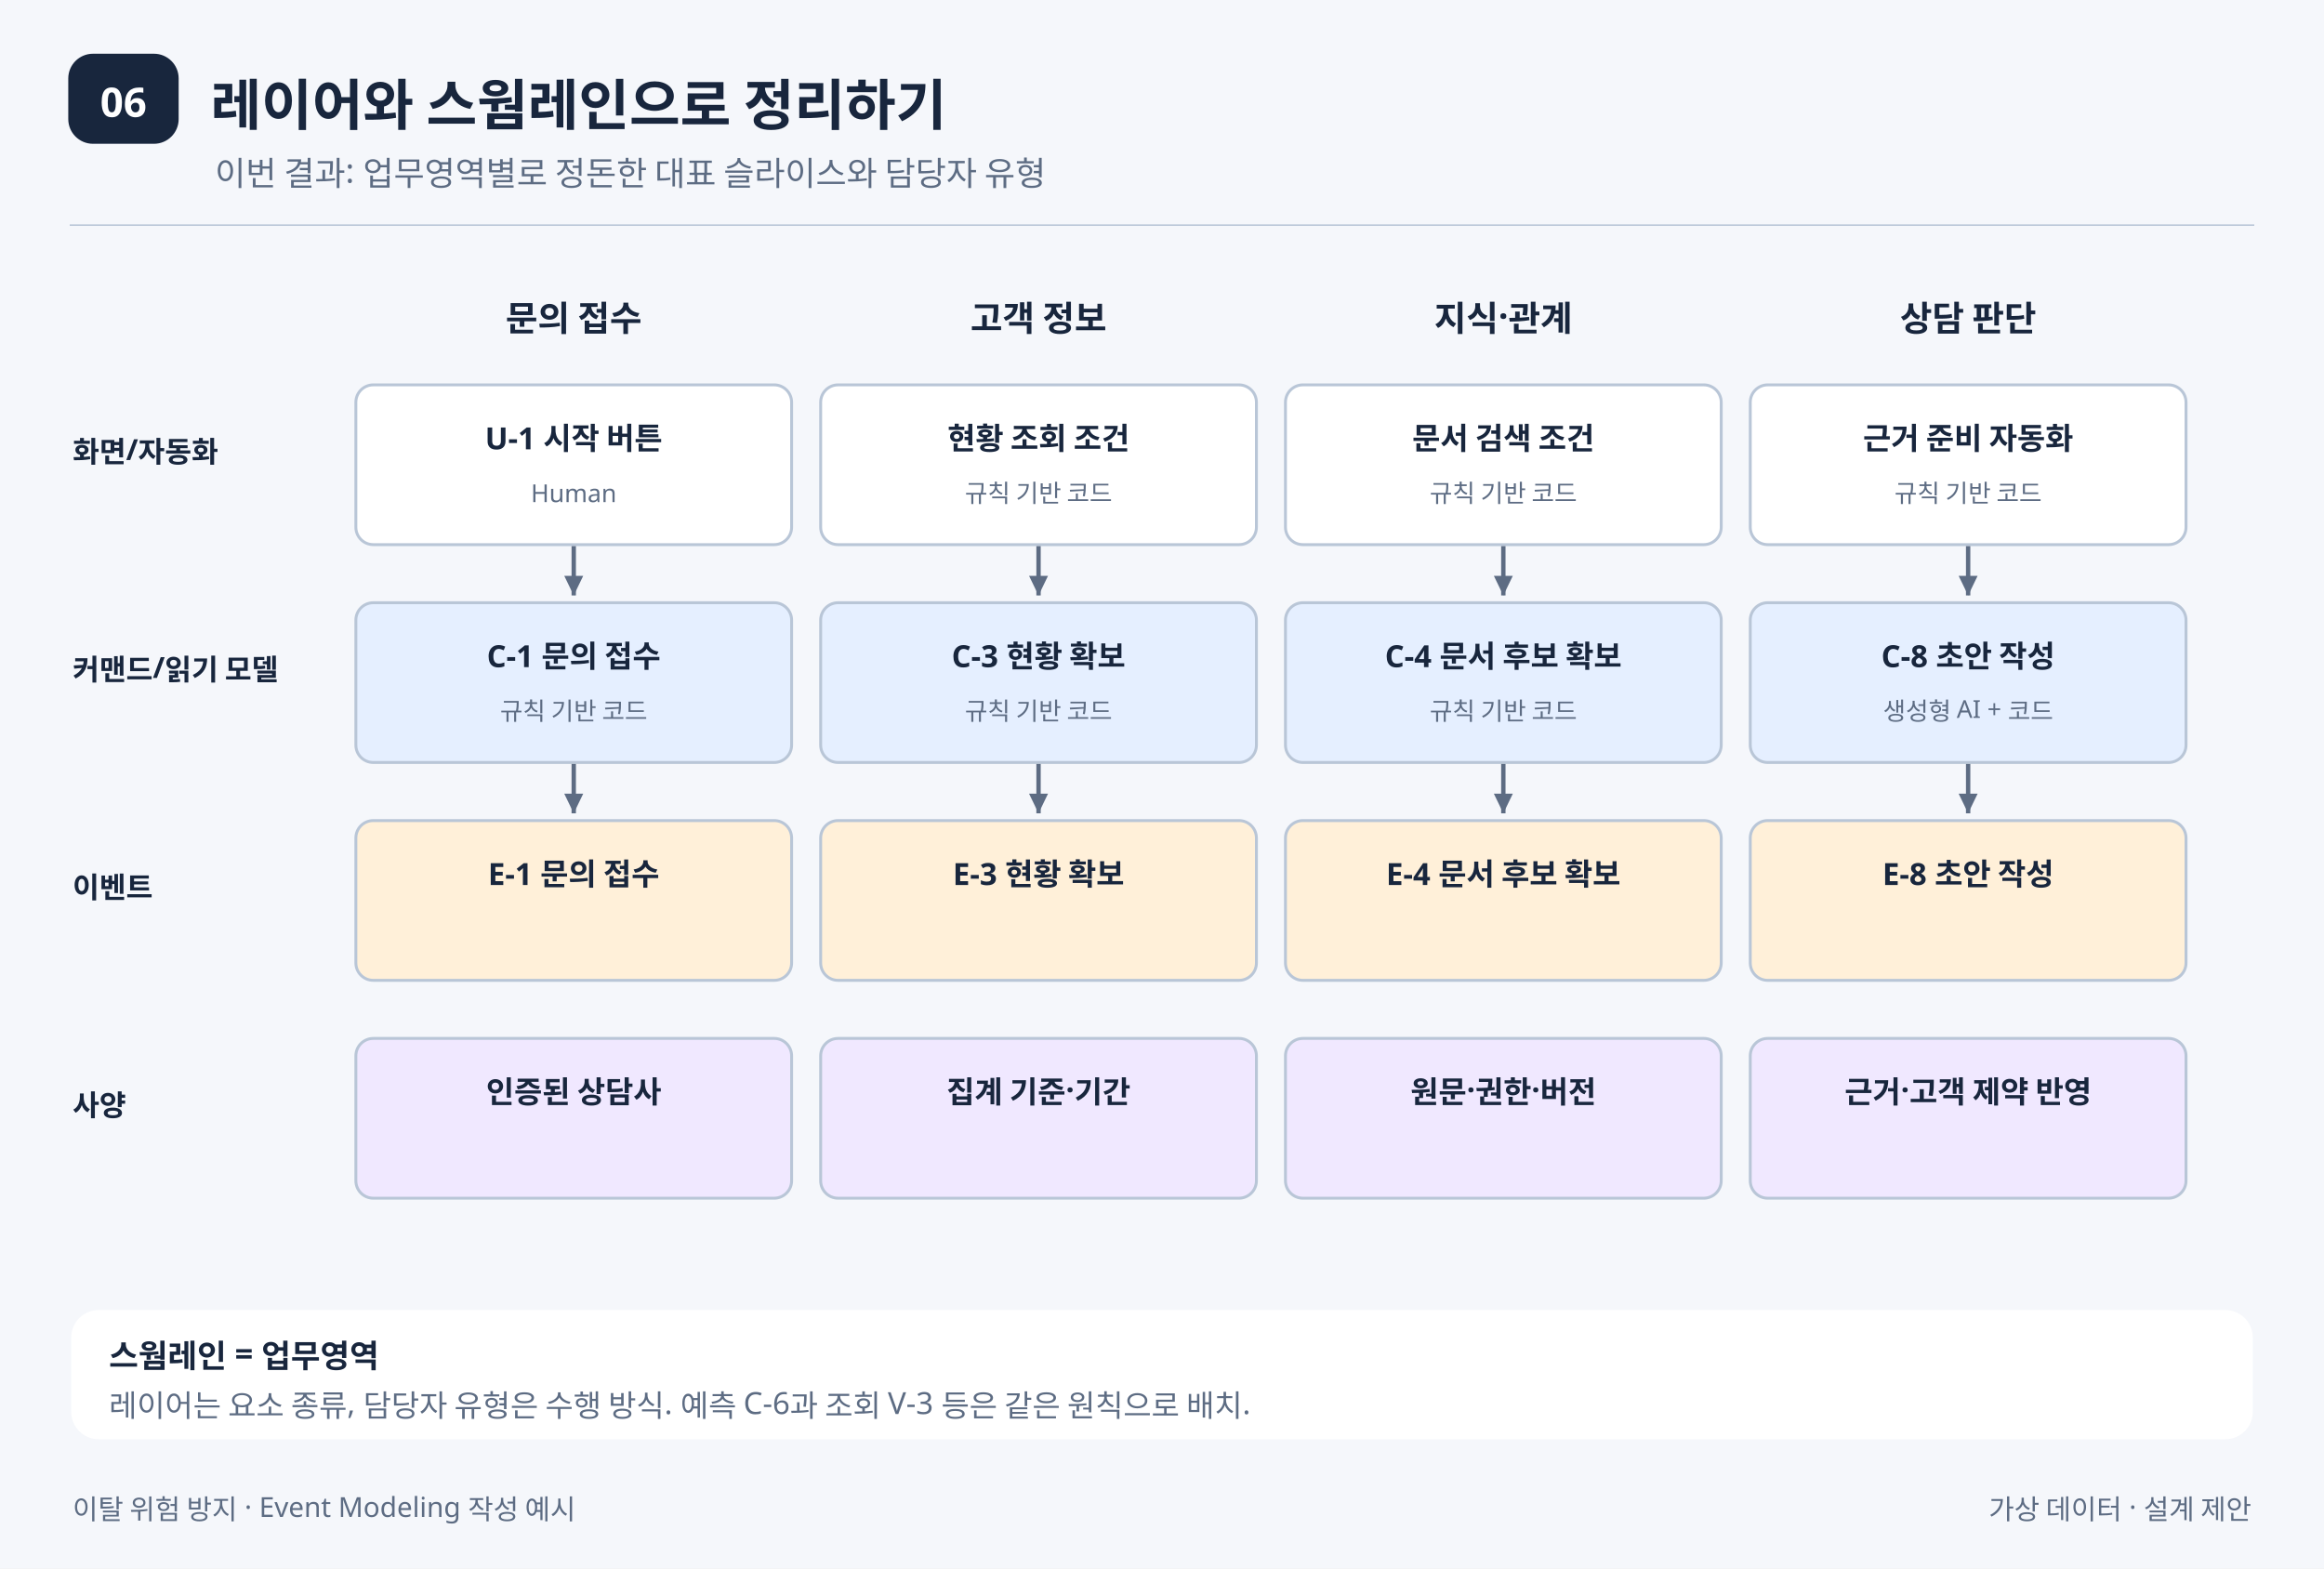
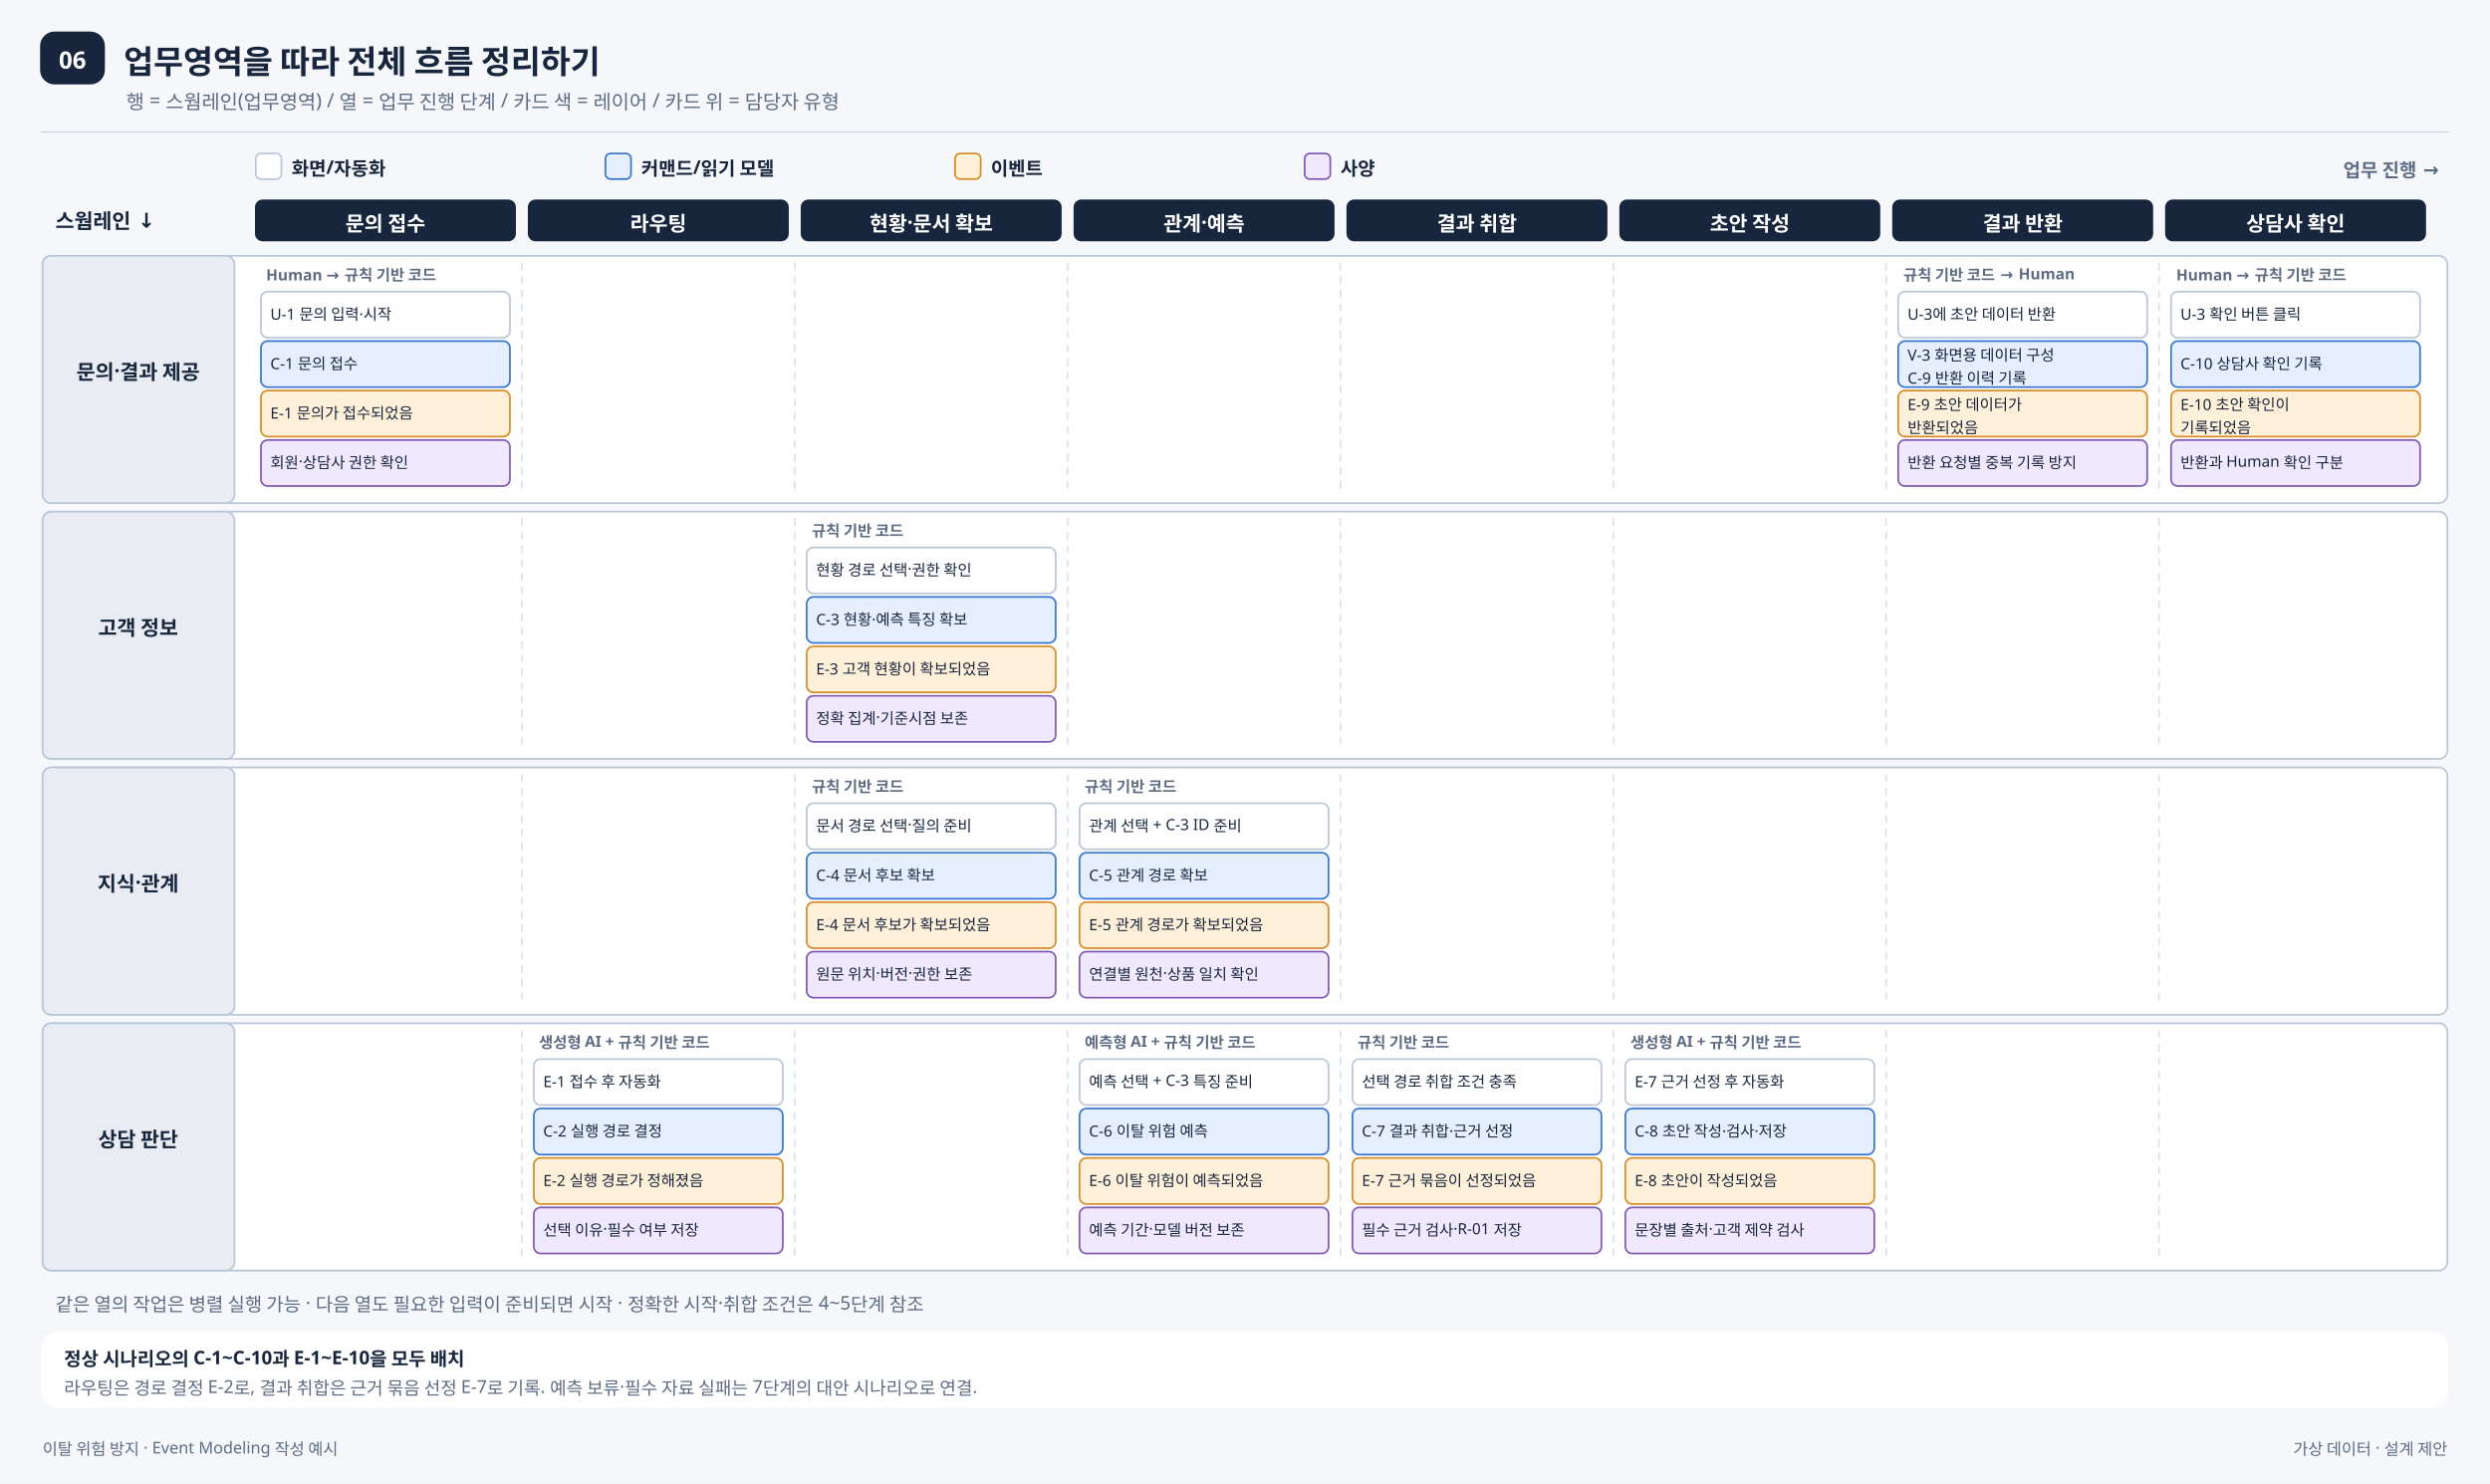
- <svg xmlns="http://www.w3.org/2000/svg" width="1600" height="1080" viewBox="0 0 1600 1080">
-   <rect width="1600" height="1080" fill="#F5F7FB" />
+ <svg xmlns="http://www.w3.org/2000/svg" width="2920" height="1740" viewBox="0 0 2920 1740">
+   <rect width="2920" height="1740" fill="#F5F7FB" />
  <rect x="48" y="38" width="74" height="60" rx="16" fill="#18263D" stroke="#18263D" stroke-width="2" />
  <text x="85" y="80.48" text-anchor="middle" font-family="Malgun Gothic, sans-serif" font-size="28" font-weight="700" fill="#FFFFFF">06</text>
-   <text x="145" y="86.08" text-anchor="start" font-family="Malgun Gothic, sans-serif" font-size="38" font-weight="700" fill="#18263D">레이어와 스웜레인으로 정리하기</text>
-   <text x="148" y="127.68" text-anchor="start" font-family="Malgun Gothic, sans-serif" font-size="23" font-weight="400" fill="#5D6C83">이번 결과: 업무영역별로 정돈한 대표 슬라이스와 담당자 유형</text>
-   <polyline points="48,155 1552,155" fill="none" stroke="#B9C6D7" stroke-width="1" stroke-dasharray="none" stroke-linejoin="round" />
-   <text x="50" y="1046.04" text-anchor="start" font-family="Malgun Gothic, sans-serif" font-size="19" font-weight="400" fill="#5D6C83">이탈 위험 방지 · Event Modeling 작성 예시</text>
-   <text x="1550" y="1046.04" text-anchor="end" font-family="Malgun Gothic, sans-serif" font-size="19" font-weight="400" fill="#5D6C83">가상 데이터 · 설계 제안</text>
-   <text x="395" y="227.84" text-anchor="middle" font-family="Malgun Gothic, sans-serif" font-size="24" font-weight="700" fill="#18263D">문의 접수</text>
-   <text x="715" y="227.84" text-anchor="middle" font-family="Malgun Gothic, sans-serif" font-size="24" font-weight="700" fill="#18263D">고객 정보</text>
-   <text x="1035" y="227.84" text-anchor="middle" font-family="Malgun Gothic, sans-serif" font-size="24" font-weight="700" fill="#18263D">지식·관계</text>
-   <text x="1355" y="227.84" text-anchor="middle" font-family="Malgun Gothic, sans-serif" font-size="24" font-weight="700" fill="#18263D">상담 판단</text>
-   <text x="50" y="318.2" text-anchor="start" font-family="Malgun Gothic, sans-serif" font-size="20" font-weight="700" fill="#18263D">화면/자동화</text>
-   <rect x="245" y="265" width="300" height="110" rx="12" fill="#FFFFFF" stroke="#B9C6D7" stroke-width="2" />
-   <text x="395" y="309.36" text-anchor="middle" font-family="Malgun Gothic, sans-serif" font-size="21" font-weight="700" fill="#18263D">U-1 시작 버튼</text>
-   <text x="395" y="345.72" text-anchor="middle" font-family="Malgun Gothic, sans-serif" font-size="17" font-weight="400" fill="#5D6C83">Human</text>
-   <polyline points="395,376 395,410" fill="none" stroke="#5D6C83" stroke-width="3" stroke-dasharray="none" stroke-linejoin="round" />
-   <polygon points="395,410 388.476,396.493 401.524,396.493" fill="#5D6C83" />
-   <rect x="565" y="265" width="300" height="110" rx="12" fill="#FFFFFF" stroke="#B9C6D7" stroke-width="2" />
-   <text x="715" y="309.36" text-anchor="middle" font-family="Malgun Gothic, sans-serif" font-size="21" font-weight="700" fill="#18263D">현황 조회 조건</text>
-   <text x="715" y="345.72" text-anchor="middle" font-family="Malgun Gothic, sans-serif" font-size="17" font-weight="400" fill="#5D6C83">규칙 기반 코드</text>
-   <polyline points="715,376 715,410" fill="none" stroke="#5D6C83" stroke-width="3" stroke-dasharray="none" stroke-linejoin="round" />
-   <polygon points="715,410 708.476,396.493 721.524,396.493" fill="#5D6C83" />
-   <rect x="885" y="265" width="300" height="110" rx="12" fill="#FFFFFF" stroke="#B9C6D7" stroke-width="2" />
-   <text x="1035" y="309.36" text-anchor="middle" font-family="Malgun Gothic, sans-serif" font-size="21" font-weight="700" fill="#18263D">문서 검색 조건</text>
-   <text x="1035" y="345.72" text-anchor="middle" font-family="Malgun Gothic, sans-serif" font-size="17" font-weight="400" fill="#5D6C83">규칙 기반 코드</text>
-   <polyline points="1035,376 1035,410" fill="none" stroke="#5D6C83" stroke-width="3" stroke-dasharray="none" stroke-linejoin="round" />
-   <polygon points="1035,410 1028.476,396.493 1041.524,396.493" fill="#5D6C83" />
-   <rect x="1205" y="265" width="300" height="110" rx="12" fill="#FFFFFF" stroke="#B9C6D7" stroke-width="2" />
-   <text x="1355" y="309.36" text-anchor="middle" font-family="Malgun Gothic, sans-serif" font-size="21" font-weight="700" fill="#18263D">근거 준비 자동화</text>
-   <text x="1355" y="345.72" text-anchor="middle" font-family="Malgun Gothic, sans-serif" font-size="17" font-weight="400" fill="#5D6C83">규칙 기반 코드</text>
-   <polyline points="1355,376 1355,410" fill="none" stroke="#5D6C83" stroke-width="3" stroke-dasharray="none" stroke-linejoin="round" />
-   <polygon points="1355,410 1348.476,396.493 1361.524,396.493" fill="#5D6C83" />
-   <text x="50" y="468.2" text-anchor="start" font-family="Malgun Gothic, sans-serif" font-size="20" font-weight="700" fill="#18263D">커맨드/읽기 모델</text>
-   <rect x="245" y="415" width="300" height="110" rx="12" fill="#E5EFFF" stroke="#B9C6D7" stroke-width="2" />
-   <text x="395" y="459.36" text-anchor="middle" font-family="Malgun Gothic, sans-serif" font-size="21" font-weight="700" fill="#18263D">C-1 문의 접수</text>
-   <text x="395" y="495.72" text-anchor="middle" font-family="Malgun Gothic, sans-serif" font-size="17" font-weight="400" fill="#5D6C83">규칙 기반 코드</text>
-   <polyline points="395,526 395,560" fill="none" stroke="#5D6C83" stroke-width="3" stroke-dasharray="none" stroke-linejoin="round" />
-   <polygon points="395,560 388.476,546.493 401.524,546.493" fill="#5D6C83" />
-   <rect x="565" y="415" width="300" height="110" rx="12" fill="#E5EFFF" stroke="#B9C6D7" stroke-width="2" />
-   <text x="715" y="459.36" text-anchor="middle" font-family="Malgun Gothic, sans-serif" font-size="21" font-weight="700" fill="#18263D">C-3 현황 확보</text>
-   <text x="715" y="495.72" text-anchor="middle" font-family="Malgun Gothic, sans-serif" font-size="17" font-weight="400" fill="#5D6C83">규칙 기반 코드</text>
-   <polyline points="715,526 715,560" fill="none" stroke="#5D6C83" stroke-width="3" stroke-dasharray="none" stroke-linejoin="round" />
-   <polygon points="715,560 708.476,546.493 721.524,546.493" fill="#5D6C83" />
-   <rect x="885" y="415" width="300" height="110" rx="12" fill="#E5EFFF" stroke="#B9C6D7" stroke-width="2" />
-   <text x="1035" y="459.36" text-anchor="middle" font-family="Malgun Gothic, sans-serif" font-size="21" font-weight="700" fill="#18263D">C-4 문서 후보 확보</text>
-   <text x="1035" y="495.72" text-anchor="middle" font-family="Malgun Gothic, sans-serif" font-size="17" font-weight="400" fill="#5D6C83">규칙 기반 코드</text>
-   <polyline points="1035,526 1035,560" fill="none" stroke="#5D6C83" stroke-width="3" stroke-dasharray="none" stroke-linejoin="round" />
-   <polygon points="1035,560 1028.476,546.493 1041.524,546.493" fill="#5D6C83" />
-   <rect x="1205" y="415" width="300" height="110" rx="12" fill="#E5EFFF" stroke="#B9C6D7" stroke-width="2" />
-   <text x="1355" y="459.36" text-anchor="middle" font-family="Malgun Gothic, sans-serif" font-size="21" font-weight="700" fill="#18263D">C-8 초안 작성</text>
-   <text x="1355" y="495.72" text-anchor="middle" font-family="Malgun Gothic, sans-serif" font-size="17" font-weight="400" fill="#5D6C83">생성형 AI + 코드</text>
-   <polyline points="1355,526 1355,560" fill="none" stroke="#5D6C83" stroke-width="3" stroke-dasharray="none" stroke-linejoin="round" />
-   <polygon points="1355,560 1348.476,546.493 1361.524,546.493" fill="#5D6C83" />
-   <text x="50" y="618.2" text-anchor="start" font-family="Malgun Gothic, sans-serif" font-size="20" font-weight="700" fill="#18263D">이벤트</text>
-   <rect x="245" y="565" width="300" height="110" rx="12" fill="#FFF0D9" stroke="#B9C6D7" stroke-width="2" />
-   <text x="395" y="609.36" text-anchor="middle" font-family="Malgun Gothic, sans-serif" font-size="21" font-weight="700" fill="#18263D">E-1 문의 접수</text>
-   <rect x="565" y="565" width="300" height="110" rx="12" fill="#FFF0D9" stroke="#B9C6D7" stroke-width="2" />
-   <text x="715" y="609.36" text-anchor="middle" font-family="Malgun Gothic, sans-serif" font-size="21" font-weight="700" fill="#18263D">E-3 현황 확보</text>
-   <rect x="885" y="565" width="300" height="110" rx="12" fill="#FFF0D9" stroke="#B9C6D7" stroke-width="2" />
-   <text x="1035" y="609.36" text-anchor="middle" font-family="Malgun Gothic, sans-serif" font-size="21" font-weight="700" fill="#18263D">E-4 문서 후보 확보</text>
-   <rect x="1205" y="565" width="300" height="110" rx="12" fill="#FFF0D9" stroke="#B9C6D7" stroke-width="2" />
-   <text x="1355" y="609.36" text-anchor="middle" font-family="Malgun Gothic, sans-serif" font-size="21" font-weight="700" fill="#18263D">E-8 초안 작성</text>
-   <text x="50" y="768.2" text-anchor="start" font-family="Malgun Gothic, sans-serif" font-size="20" font-weight="700" fill="#18263D">사양</text>
-   <rect x="245" y="715" width="300" height="110" rx="12" fill="#F0E8FF" stroke="#B9C6D7" stroke-width="2" />
-   <text x="395" y="759.36" text-anchor="middle" font-family="Malgun Gothic, sans-serif" font-size="21" font-weight="700" fill="#18263D">인증된 상담사</text>
-   <rect x="565" y="715" width="300" height="110" rx="12" fill="#F0E8FF" stroke="#B9C6D7" stroke-width="2" />
-   <text x="715" y="759.36" text-anchor="middle" font-family="Malgun Gothic, sans-serif" font-size="21" font-weight="700" fill="#18263D">집계 기준·기간</text>
-   <rect x="885" y="715" width="300" height="110" rx="12" fill="#F0E8FF" stroke="#B9C6D7" stroke-width="2" />
-   <text x="1035" y="759.36" text-anchor="middle" font-family="Malgun Gothic, sans-serif" font-size="21" font-weight="700" fill="#18263D">원문·권한·버전</text>
-   <rect x="1205" y="715" width="300" height="110" rx="12" fill="#F0E8FF" stroke="#B9C6D7" stroke-width="2" />
-   <text x="1355" y="759.36" text-anchor="middle" font-family="Malgun Gothic, sans-serif" font-size="21" font-weight="700" fill="#18263D">근거·고객 제약 반영</text>
-   <rect x="50" y="903" width="1500" height="87" rx="18" fill="#FFFFFF" stroke="#FFFFFF" stroke-width="2" />
-   <text x="75" y="941.52" text-anchor="start" font-family="Malgun Gothic, sans-serif" font-size="22" font-weight="700" fill="#18263D">스웜레인 = 업무영역</text>
-   <text x="75" y="975.36" text-anchor="start" font-family="Malgun Gothic, sans-serif" font-size="21" font-weight="400" fill="#5D6C83">레이어는 요소 종류, 담당자 유형은 수행 방식. 예측 C-6과 조회 V-3 등은 같은 원칙으로 배치.</text>
+   <text x="145" y="86.08" text-anchor="start" font-family="Malgun Gothic, sans-serif" font-size="38" font-weight="700" fill="#18263D">업무영역을 따라 전체 흐름 정리하기</text>
+   <text x="148" y="127.68" text-anchor="start" font-family="Malgun Gothic, sans-serif" font-size="23" font-weight="400" fill="#5D6C83">행 = 스웜레인(업무영역) / 열 = 업무 진행 단계 / 카드 색 = 레이어 / 카드 위 = 담당자 유형</text>
+   <polyline points="48,155 2872,155" fill="none" stroke="#B9C6D7" stroke-width="1" stroke-dasharray="none" stroke-linejoin="round" />
+   <text x="50" y="1706.04" text-anchor="start" font-family="Malgun Gothic, sans-serif" font-size="19" font-weight="400" fill="#5D6C83">이탈 위험 방지 · Event Modeling 작성 예시</text>
+   <text x="2870" y="1706.04" text-anchor="end" font-family="Malgun Gothic, sans-serif" font-size="19" font-weight="400" fill="#5D6C83">가상 데이터 · 설계 제안</text>
+   <rect x="300" y="180" width="30" height="30" rx="6" fill="#FFFFFF" stroke="#B9C6D7" stroke-width="2" />
+   <text x="342" y="205.52" text-anchor="start" font-family="Malgun Gothic, sans-serif" font-size="22" font-weight="700" fill="#18263D">화면/자동화</text>
+   <rect x="710" y="180" width="30" height="30" rx="6" fill="#E5EFFF" stroke="#3674CE" stroke-width="2" />
+   <text x="752" y="205.52" text-anchor="start" font-family="Malgun Gothic, sans-serif" font-size="22" font-weight="700" fill="#18263D">커맨드/읽기 모델</text>
+   <rect x="1120" y="180" width="30" height="30" rx="6" fill="#FFF0D9" stroke="#D88A24" stroke-width="2" />
+   <text x="1162" y="205.52" text-anchor="start" font-family="Malgun Gothic, sans-serif" font-size="22" font-weight="700" fill="#18263D">이벤트</text>
+   <rect x="1530" y="180" width="30" height="30" rx="6" fill="#F0E8FF" stroke="#8058B2" stroke-width="2" />
+   <text x="1572" y="205.52" text-anchor="start" font-family="Malgun Gothic, sans-serif" font-size="22" font-weight="700" fill="#18263D">사양</text>
+   <text x="2860" y="207.52" text-anchor="end" font-family="Malgun Gothic, sans-serif" font-size="22" font-weight="700" fill="#5D6C83">업무 진행 →</text>
+   <text x="65" y="267.84" text-anchor="start" font-family="Malgun Gothic, sans-serif" font-size="24" font-weight="700" fill="#18263D">스웜레인 ↓</text>
+   <rect x="300" y="235" width="304" height="47" rx="8" fill="#18263D" stroke="#18263D" stroke-width="2" />
+   <text x="452" y="270.84" text-anchor="middle" font-family="Malgun Gothic, sans-serif" font-size="24" font-weight="700" fill="#FFFFFF">문의 접수</text>
+   <rect x="620" y="235" width="304" height="47" rx="8" fill="#18263D" stroke="#18263D" stroke-width="2" />
+   <text x="772" y="270.84" text-anchor="middle" font-family="Malgun Gothic, sans-serif" font-size="24" font-weight="700" fill="#FFFFFF">라우팅</text>
+   <rect x="940" y="235" width="304" height="47" rx="8" fill="#18263D" stroke="#18263D" stroke-width="2" />
+   <text x="1092" y="270.84" text-anchor="middle" font-family="Malgun Gothic, sans-serif" font-size="24" font-weight="700" fill="#FFFFFF">현황·문서 확보</text>
+   <rect x="1260" y="235" width="304" height="47" rx="8" fill="#18263D" stroke="#18263D" stroke-width="2" />
+   <text x="1412" y="270.84" text-anchor="middle" font-family="Malgun Gothic, sans-serif" font-size="24" font-weight="700" fill="#FFFFFF">관계·예측</text>
+   <rect x="1580" y="235" width="304" height="47" rx="8" fill="#18263D" stroke="#18263D" stroke-width="2" />
+   <text x="1732" y="270.84" text-anchor="middle" font-family="Malgun Gothic, sans-serif" font-size="24" font-weight="700" fill="#FFFFFF">결과 취합</text>
+   <rect x="1900" y="235" width="304" height="47" rx="8" fill="#18263D" stroke="#18263D" stroke-width="2" />
+   <text x="2052" y="270.84" text-anchor="middle" font-family="Malgun Gothic, sans-serif" font-size="24" font-weight="700" fill="#FFFFFF">초안 작성</text>
+   <rect x="2220" y="235" width="304" height="47" rx="8" fill="#18263D" stroke="#18263D" stroke-width="2" />
+   <text x="2372" y="270.84" text-anchor="middle" font-family="Malgun Gothic, sans-serif" font-size="24" font-weight="700" fill="#FFFFFF">결과 반환</text>
+   <rect x="2540" y="235" width="304" height="47" rx="8" fill="#18263D" stroke="#18263D" stroke-width="2" />
+   <text x="2692" y="270.84" text-anchor="middle" font-family="Malgun Gothic, sans-serif" font-size="24" font-weight="700" fill="#FFFFFF">상담사 확인</text>
+   <rect x="50" y="300" width="2820" height="290" rx="10" fill="#FFFFFF" stroke="#B9C6D7" stroke-width="2" />
+   <rect x="50" y="300" width="225" height="290" rx="10" fill="#E9EDF3" stroke="#B9C6D7" stroke-width="2" />
+   <text x="162" y="444.84" text-anchor="middle" font-family="Malgun Gothic, sans-serif" font-size="24" font-weight="700" fill="#18263D">문의·결과 제공</text>
+   <polyline points="612,308 612,580" fill="none" stroke="#B9C6D7" stroke-width="1" stroke-dasharray="9 7" stroke-linejoin="round" />
+   <polyline points="932,308 932,580" fill="none" stroke="#B9C6D7" stroke-width="1" stroke-dasharray="9 7" stroke-linejoin="round" />
+   <polyline points="1252,308 1252,580" fill="none" stroke="#B9C6D7" stroke-width="1" stroke-dasharray="9 7" stroke-linejoin="round" />
+   <polyline points="1572,308 1572,580" fill="none" stroke="#B9C6D7" stroke-width="1" stroke-dasharray="9 7" stroke-linejoin="round" />
+   <polyline points="1892,308 1892,580" fill="none" stroke="#B9C6D7" stroke-width="1" stroke-dasharray="9 7" stroke-linejoin="round" />
+   <polyline points="2212,308 2212,580" fill="none" stroke="#B9C6D7" stroke-width="1" stroke-dasharray="9 7" stroke-linejoin="round" />
+   <polyline points="2532,308 2532,580" fill="none" stroke="#B9C6D7" stroke-width="1" stroke-dasharray="9 7" stroke-linejoin="round" />
+   <rect x="50" y="600" width="2820" height="290" rx="10" fill="#FFFFFF" stroke="#B9C6D7" stroke-width="2" />
+   <rect x="50" y="600" width="225" height="290" rx="10" fill="#E9EDF3" stroke="#B9C6D7" stroke-width="2" />
+   <text x="162" y="744.84" text-anchor="middle" font-family="Malgun Gothic, sans-serif" font-size="24" font-weight="700" fill="#18263D">고객 정보</text>
+   <polyline points="612,608 612,880" fill="none" stroke="#B9C6D7" stroke-width="1" stroke-dasharray="9 7" stroke-linejoin="round" />
+   <polyline points="932,608 932,880" fill="none" stroke="#B9C6D7" stroke-width="1" stroke-dasharray="9 7" stroke-linejoin="round" />
+   <polyline points="1252,608 1252,880" fill="none" stroke="#B9C6D7" stroke-width="1" stroke-dasharray="9 7" stroke-linejoin="round" />
+   <polyline points="1572,608 1572,880" fill="none" stroke="#B9C6D7" stroke-width="1" stroke-dasharray="9 7" stroke-linejoin="round" />
+   <polyline points="1892,608 1892,880" fill="none" stroke="#B9C6D7" stroke-width="1" stroke-dasharray="9 7" stroke-linejoin="round" />
+   <polyline points="2212,608 2212,880" fill="none" stroke="#B9C6D7" stroke-width="1" stroke-dasharray="9 7" stroke-linejoin="round" />
+   <polyline points="2532,608 2532,880" fill="none" stroke="#B9C6D7" stroke-width="1" stroke-dasharray="9 7" stroke-linejoin="round" />
+   <rect x="50" y="900" width="2820" height="290" rx="10" fill="#FFFFFF" stroke="#B9C6D7" stroke-width="2" />
+   <rect x="50" y="900" width="225" height="290" rx="10" fill="#E9EDF3" stroke="#B9C6D7" stroke-width="2" />
+   <text x="162" y="1044.84" text-anchor="middle" font-family="Malgun Gothic, sans-serif" font-size="24" font-weight="700" fill="#18263D">지식·관계</text>
+   <polyline points="612,908 612,1180" fill="none" stroke="#B9C6D7" stroke-width="1" stroke-dasharray="9 7" stroke-linejoin="round" />
+   <polyline points="932,908 932,1180" fill="none" stroke="#B9C6D7" stroke-width="1" stroke-dasharray="9 7" stroke-linejoin="round" />
+   <polyline points="1252,908 1252,1180" fill="none" stroke="#B9C6D7" stroke-width="1" stroke-dasharray="9 7" stroke-linejoin="round" />
+   <polyline points="1572,908 1572,1180" fill="none" stroke="#B9C6D7" stroke-width="1" stroke-dasharray="9 7" stroke-linejoin="round" />
+   <polyline points="1892,908 1892,1180" fill="none" stroke="#B9C6D7" stroke-width="1" stroke-dasharray="9 7" stroke-linejoin="round" />
+   <polyline points="2212,908 2212,1180" fill="none" stroke="#B9C6D7" stroke-width="1" stroke-dasharray="9 7" stroke-linejoin="round" />
+   <polyline points="2532,908 2532,1180" fill="none" stroke="#B9C6D7" stroke-width="1" stroke-dasharray="9 7" stroke-linejoin="round" />
+   <rect x="50" y="1200" width="2820" height="290" rx="10" fill="#FFFFFF" stroke="#B9C6D7" stroke-width="2" />
+   <rect x="50" y="1200" width="225" height="290" rx="10" fill="#E9EDF3" stroke="#B9C6D7" stroke-width="2" />
+   <text x="162" y="1344.84" text-anchor="middle" font-family="Malgun Gothic, sans-serif" font-size="24" font-weight="700" fill="#18263D">상담 판단</text>
+   <polyline points="612,1208 612,1480" fill="none" stroke="#B9C6D7" stroke-width="1" stroke-dasharray="9 7" stroke-linejoin="round" />
+   <polyline points="932,1208 932,1480" fill="none" stroke="#B9C6D7" stroke-width="1" stroke-dasharray="9 7" stroke-linejoin="round" />
+   <polyline points="1252,1208 1252,1480" fill="none" stroke="#B9C6D7" stroke-width="1" stroke-dasharray="9 7" stroke-linejoin="round" />
+   <polyline points="1572,1208 1572,1480" fill="none" stroke="#B9C6D7" stroke-width="1" stroke-dasharray="9 7" stroke-linejoin="round" />
+   <polyline points="1892,1208 1892,1480" fill="none" stroke="#B9C6D7" stroke-width="1" stroke-dasharray="9 7" stroke-linejoin="round" />
+   <polyline points="2212,1208 2212,1480" fill="none" stroke="#B9C6D7" stroke-width="1" stroke-dasharray="9 7" stroke-linejoin="round" />
+   <polyline points="2532,1208 2532,1480" fill="none" stroke="#B9C6D7" stroke-width="1" stroke-dasharray="9 7" stroke-linejoin="round" />
+   <text x="312" y="328.88" text-anchor="start" font-family="Malgun Gothic, sans-serif" font-size="18" font-weight="700" fill="#5D6C83">Human → 규칙 기반 코드</text>
+   <rect x="306" y="342" width="292" height="54" rx="8" fill="#FFFFFF" stroke="#B9C6D7" stroke-width="2" />
+   <text x="317" y="374.88" text-anchor="start" font-family="Malgun Gothic, sans-serif" font-size="18" font-weight="400" fill="#18263D">U-1 문의 입력·시작</text>
+   <rect x="306" y="400" width="292" height="54" rx="8" fill="#E5EFFF" stroke="#3674CE" stroke-width="2" />
+   <text x="317" y="432.88" text-anchor="start" font-family="Malgun Gothic, sans-serif" font-size="18" font-weight="400" fill="#18263D">C-1 문의 접수</text>
+   <rect x="306" y="458" width="292" height="54" rx="8" fill="#FFF0D9" stroke="#D88A24" stroke-width="2" />
+   <text x="317" y="490.88" text-anchor="start" font-family="Malgun Gothic, sans-serif" font-size="18" font-weight="400" fill="#18263D">E-1 문의가 접수되었음</text>
+   <rect x="306" y="516" width="292" height="54" rx="8" fill="#F0E8FF" stroke="#8058B2" stroke-width="2" />
+   <text x="317" y="548.88" text-anchor="start" font-family="Malgun Gothic, sans-serif" font-size="18" font-weight="400" fill="#18263D">회원·상담사 권한 확인</text>
+   <text x="632" y="1228.88" text-anchor="start" font-family="Malgun Gothic, sans-serif" font-size="18" font-weight="700" fill="#5D6C83">생성형 AI + 규칙 기반 코드</text>
+   <rect x="626" y="1242" width="292" height="54" rx="8" fill="#FFFFFF" stroke="#B9C6D7" stroke-width="2" />
+   <text x="637" y="1274.88" text-anchor="start" font-family="Malgun Gothic, sans-serif" font-size="18" font-weight="400" fill="#18263D">E-1 접수 후 자동화</text>
+   <rect x="626" y="1300" width="292" height="54" rx="8" fill="#E5EFFF" stroke="#3674CE" stroke-width="2" />
+   <text x="637" y="1332.88" text-anchor="start" font-family="Malgun Gothic, sans-serif" font-size="18" font-weight="400" fill="#18263D">C-2 실행 경로 결정</text>
+   <rect x="626" y="1358" width="292" height="54" rx="8" fill="#FFF0D9" stroke="#D88A24" stroke-width="2" />
+   <text x="637" y="1390.88" text-anchor="start" font-family="Malgun Gothic, sans-serif" font-size="18" font-weight="400" fill="#18263D">E-2 실행 경로가 정해졌음</text>
+   <rect x="626" y="1416" width="292" height="54" rx="8" fill="#F0E8FF" stroke="#8058B2" stroke-width="2" />
+   <text x="637" y="1448.88" text-anchor="start" font-family="Malgun Gothic, sans-serif" font-size="18" font-weight="400" fill="#18263D">선택 이유·필수 여부 저장</text>
+   <text x="952" y="628.88" text-anchor="start" font-family="Malgun Gothic, sans-serif" font-size="18" font-weight="700" fill="#5D6C83">규칙 기반 코드</text>
+   <rect x="946" y="642" width="292" height="54" rx="8" fill="#FFFFFF" stroke="#B9C6D7" stroke-width="2" />
+   <text x="957" y="674.88" text-anchor="start" font-family="Malgun Gothic, sans-serif" font-size="18" font-weight="400" fill="#18263D">현황 경로 선택·권한 확인</text>
+   <rect x="946" y="700" width="292" height="54" rx="8" fill="#E5EFFF" stroke="#3674CE" stroke-width="2" />
+   <text x="957" y="732.88" text-anchor="start" font-family="Malgun Gothic, sans-serif" font-size="18" font-weight="400" fill="#18263D">C-3 현황·예측 특징 확보</text>
+   <rect x="946" y="758" width="292" height="54" rx="8" fill="#FFF0D9" stroke="#D88A24" stroke-width="2" />
+   <text x="957" y="790.88" text-anchor="start" font-family="Malgun Gothic, sans-serif" font-size="18" font-weight="400" fill="#18263D">E-3 고객 현황이 확보되었음</text>
+   <rect x="946" y="816" width="292" height="54" rx="8" fill="#F0E8FF" stroke="#8058B2" stroke-width="2" />
+   <text x="957" y="848.88" text-anchor="start" font-family="Malgun Gothic, sans-serif" font-size="18" font-weight="400" fill="#18263D">정확 집계·기준시점 보존</text>
+   <text x="952" y="928.88" text-anchor="start" font-family="Malgun Gothic, sans-serif" font-size="18" font-weight="700" fill="#5D6C83">규칙 기반 코드</text>
+   <rect x="946" y="942" width="292" height="54" rx="8" fill="#FFFFFF" stroke="#B9C6D7" stroke-width="2" />
+   <text x="957" y="974.88" text-anchor="start" font-family="Malgun Gothic, sans-serif" font-size="18" font-weight="400" fill="#18263D">문서 경로 선택·질의 준비</text>
+   <rect x="946" y="1000" width="292" height="54" rx="8" fill="#E5EFFF" stroke="#3674CE" stroke-width="2" />
+   <text x="957" y="1032.88" text-anchor="start" font-family="Malgun Gothic, sans-serif" font-size="18" font-weight="400" fill="#18263D">C-4 문서 후보 확보</text>
+   <rect x="946" y="1058" width="292" height="54" rx="8" fill="#FFF0D9" stroke="#D88A24" stroke-width="2" />
+   <text x="957" y="1090.88" text-anchor="start" font-family="Malgun Gothic, sans-serif" font-size="18" font-weight="400" fill="#18263D">E-4 문서 후보가 확보되었음</text>
+   <rect x="946" y="1116" width="292" height="54" rx="8" fill="#F0E8FF" stroke="#8058B2" stroke-width="2" />
+   <text x="957" y="1148.88" text-anchor="start" font-family="Malgun Gothic, sans-serif" font-size="18" font-weight="400" fill="#18263D">원문 위치·버전·권한 보존</text>
+   <text x="1272" y="928.88" text-anchor="start" font-family="Malgun Gothic, sans-serif" font-size="18" font-weight="700" fill="#5D6C83">규칙 기반 코드</text>
+   <rect x="1266" y="942" width="292" height="54" rx="8" fill="#FFFFFF" stroke="#B9C6D7" stroke-width="2" />
+   <text x="1277" y="974.88" text-anchor="start" font-family="Malgun Gothic, sans-serif" font-size="18" font-weight="400" fill="#18263D">관계 선택 + C-3 ID 준비</text>
+   <rect x="1266" y="1000" width="292" height="54" rx="8" fill="#E5EFFF" stroke="#3674CE" stroke-width="2" />
+   <text x="1277" y="1032.88" text-anchor="start" font-family="Malgun Gothic, sans-serif" font-size="18" font-weight="400" fill="#18263D">C-5 관계 경로 확보</text>
+   <rect x="1266" y="1058" width="292" height="54" rx="8" fill="#FFF0D9" stroke="#D88A24" stroke-width="2" />
+   <text x="1277" y="1090.88" text-anchor="start" font-family="Malgun Gothic, sans-serif" font-size="18" font-weight="400" fill="#18263D">E-5 관계 경로가 확보되었음</text>
+   <rect x="1266" y="1116" width="292" height="54" rx="8" fill="#F0E8FF" stroke="#8058B2" stroke-width="2" />
+   <text x="1277" y="1148.88" text-anchor="start" font-family="Malgun Gothic, sans-serif" font-size="18" font-weight="400" fill="#18263D">연결별 원천·상품 일치 확인</text>
+   <text x="1272" y="1228.88" text-anchor="start" font-family="Malgun Gothic, sans-serif" font-size="18" font-weight="700" fill="#5D6C83">예측형 AI + 규칙 기반 코드</text>
+   <rect x="1266" y="1242" width="292" height="54" rx="8" fill="#FFFFFF" stroke="#B9C6D7" stroke-width="2" />
+   <text x="1277" y="1274.88" text-anchor="start" font-family="Malgun Gothic, sans-serif" font-size="18" font-weight="400" fill="#18263D">예측 선택 + C-3 특징 준비</text>
+   <rect x="1266" y="1300" width="292" height="54" rx="8" fill="#E5EFFF" stroke="#3674CE" stroke-width="2" />
+   <text x="1277" y="1332.88" text-anchor="start" font-family="Malgun Gothic, sans-serif" font-size="18" font-weight="400" fill="#18263D">C-6 이탈 위험 예측</text>
+   <rect x="1266" y="1358" width="292" height="54" rx="8" fill="#FFF0D9" stroke="#D88A24" stroke-width="2" />
+   <text x="1277" y="1390.88" text-anchor="start" font-family="Malgun Gothic, sans-serif" font-size="18" font-weight="400" fill="#18263D">E-6 이탈 위험이 예측되었음</text>
+   <rect x="1266" y="1416" width="292" height="54" rx="8" fill="#F0E8FF" stroke="#8058B2" stroke-width="2" />
+   <text x="1277" y="1448.88" text-anchor="start" font-family="Malgun Gothic, sans-serif" font-size="18" font-weight="400" fill="#18263D">예측 기간·모델 버전 보존</text>
+   <text x="1592" y="1228.88" text-anchor="start" font-family="Malgun Gothic, sans-serif" font-size="18" font-weight="700" fill="#5D6C83">규칙 기반 코드</text>
+   <rect x="1586" y="1242" width="292" height="54" rx="8" fill="#FFFFFF" stroke="#B9C6D7" stroke-width="2" />
+   <text x="1597" y="1274.88" text-anchor="start" font-family="Malgun Gothic, sans-serif" font-size="18" font-weight="400" fill="#18263D">선택 경로 취합 조건 충족</text>
+   <rect x="1586" y="1300" width="292" height="54" rx="8" fill="#E5EFFF" stroke="#3674CE" stroke-width="2" />
+   <text x="1597" y="1332.88" text-anchor="start" font-family="Malgun Gothic, sans-serif" font-size="18" font-weight="400" fill="#18263D">C-7 결과 취합·근거 선정</text>
+   <rect x="1586" y="1358" width="292" height="54" rx="8" fill="#FFF0D9" stroke="#D88A24" stroke-width="2" />
+   <text x="1597" y="1390.88" text-anchor="start" font-family="Malgun Gothic, sans-serif" font-size="18" font-weight="400" fill="#18263D">E-7 근거 묶음이 선정되었음</text>
+   <rect x="1586" y="1416" width="292" height="54" rx="8" fill="#F0E8FF" stroke="#8058B2" stroke-width="2" />
+   <text x="1597" y="1448.88" text-anchor="start" font-family="Malgun Gothic, sans-serif" font-size="18" font-weight="400" fill="#18263D">필수 근거 검사·R-01 저장</text>
+   <text x="1912" y="1228.88" text-anchor="start" font-family="Malgun Gothic, sans-serif" font-size="18" font-weight="700" fill="#5D6C83">생성형 AI + 규칙 기반 코드</text>
+   <rect x="1906" y="1242" width="292" height="54" rx="8" fill="#FFFFFF" stroke="#B9C6D7" stroke-width="2" />
+   <text x="1917" y="1274.88" text-anchor="start" font-family="Malgun Gothic, sans-serif" font-size="18" font-weight="400" fill="#18263D">E-7 근거 선정 후 자동화</text>
+   <rect x="1906" y="1300" width="292" height="54" rx="8" fill="#E5EFFF" stroke="#3674CE" stroke-width="2" />
+   <text x="1917" y="1332.88" text-anchor="start" font-family="Malgun Gothic, sans-serif" font-size="18" font-weight="400" fill="#18263D">C-8 초안 작성·검사·저장</text>
+   <rect x="1906" y="1358" width="292" height="54" rx="8" fill="#FFF0D9" stroke="#D88A24" stroke-width="2" />
+   <text x="1917" y="1390.88" text-anchor="start" font-family="Malgun Gothic, sans-serif" font-size="18" font-weight="400" fill="#18263D">E-8 초안이 작성되었음</text>
+   <rect x="1906" y="1416" width="292" height="54" rx="8" fill="#F0E8FF" stroke="#8058B2" stroke-width="2" />
+   <text x="1917" y="1448.88" text-anchor="start" font-family="Malgun Gothic, sans-serif" font-size="18" font-weight="400" fill="#18263D">문장별 출처·고객 제약 검사</text>
+   <text x="2232" y="328.88" text-anchor="start" font-family="Malgun Gothic, sans-serif" font-size="18" font-weight="700" fill="#5D6C83">규칙 기반 코드 → Human</text>
+   <rect x="2226" y="342" width="292" height="54" rx="8" fill="#FFFFFF" stroke="#B9C6D7" stroke-width="2" />
+   <text x="2237" y="374.88" text-anchor="start" font-family="Malgun Gothic, sans-serif" font-size="18" font-weight="400" fill="#18263D">U-3에 초안 데이터 반환</text>
+   <rect x="2226" y="400" width="292" height="54" rx="8" fill="#E5EFFF" stroke="#3674CE" stroke-width="2" />
+   <text x="2237" y="422.88" text-anchor="start" font-family="Malgun Gothic, sans-serif" font-size="18" font-weight="400" fill="#18263D">V-3 화면용 데이터 구성</text>
+   <text x="2237" y="449.88" text-anchor="start" font-family="Malgun Gothic, sans-serif" font-size="18" font-weight="400" fill="#18263D">C-9 반환 이력 기록</text>
+   <rect x="2226" y="458" width="292" height="54" rx="8" fill="#FFF0D9" stroke="#D88A24" stroke-width="2" />
+   <text x="2237" y="480.88" text-anchor="start" font-family="Malgun Gothic, sans-serif" font-size="18" font-weight="400" fill="#18263D">E-9 초안 데이터가</text>
+   <text x="2237" y="507.88" text-anchor="start" font-family="Malgun Gothic, sans-serif" font-size="18" font-weight="400" fill="#18263D">반환되었음</text>
+   <rect x="2226" y="516" width="292" height="54" rx="8" fill="#F0E8FF" stroke="#8058B2" stroke-width="2" />
+   <text x="2237" y="548.88" text-anchor="start" font-family="Malgun Gothic, sans-serif" font-size="18" font-weight="400" fill="#18263D">반환 요청별 중복 기록 방지</text>
+   <text x="2552" y="328.88" text-anchor="start" font-family="Malgun Gothic, sans-serif" font-size="18" font-weight="700" fill="#5D6C83">Human → 규칙 기반 코드</text>
+   <rect x="2546" y="342" width="292" height="54" rx="8" fill="#FFFFFF" stroke="#B9C6D7" stroke-width="2" />
+   <text x="2557" y="374.88" text-anchor="start" font-family="Malgun Gothic, sans-serif" font-size="18" font-weight="400" fill="#18263D">U-3 확인 버튼 클릭</text>
+   <rect x="2546" y="400" width="292" height="54" rx="8" fill="#E5EFFF" stroke="#3674CE" stroke-width="2" />
+   <text x="2557" y="432.88" text-anchor="start" font-family="Malgun Gothic, sans-serif" font-size="18" font-weight="400" fill="#18263D">C-10 상담사 확인 기록</text>
+   <rect x="2546" y="458" width="292" height="54" rx="8" fill="#FFF0D9" stroke="#D88A24" stroke-width="2" />
+   <text x="2557" y="480.88" text-anchor="start" font-family="Malgun Gothic, sans-serif" font-size="18" font-weight="400" fill="#18263D">E-10 초안 확인이</text>
+   <text x="2557" y="507.88" text-anchor="start" font-family="Malgun Gothic, sans-serif" font-size="18" font-weight="400" fill="#18263D">기록되었음</text>
+   <rect x="2546" y="516" width="292" height="54" rx="8" fill="#F0E8FF" stroke="#8058B2" stroke-width="2" />
+   <text x="2557" y="548.88" text-anchor="start" font-family="Malgun Gothic, sans-serif" font-size="18" font-weight="400" fill="#18263D">반환과 Human 확인 구분</text>
+   <text x="65" y="1537.52" text-anchor="start" font-family="Malgun Gothic, sans-serif" font-size="22" font-weight="400" fill="#5D6C83">같은 열의 작업은 병렬 실행 가능 · 다음 열도 필요한 입력이 준비되면 시작 · 정확한 시작·취합 조건은 4~5단계 참조</text>
+   <rect x="50" y="1563" width="2820" height="87" rx="18" fill="#FFFFFF" stroke="#FFFFFF" stroke-width="2" />
+   <text x="75" y="1601.52" text-anchor="start" font-family="Malgun Gothic, sans-serif" font-size="22" font-weight="700" fill="#18263D">정상 시나리오의 C-1~C-10과 E-1~E-10을 모두 배치</text>
+   <text x="75" y="1635.36" text-anchor="start" font-family="Malgun Gothic, sans-serif" font-size="21" font-weight="400" fill="#5D6C83">라우팅은 경로 결정 E-2로, 결과 취합은 근거 묶음 선정 E-7로 기록. 예측 보류·필수 자료 실패는 7단계의 대안 시나리오로 연결.</text>
</svg>
